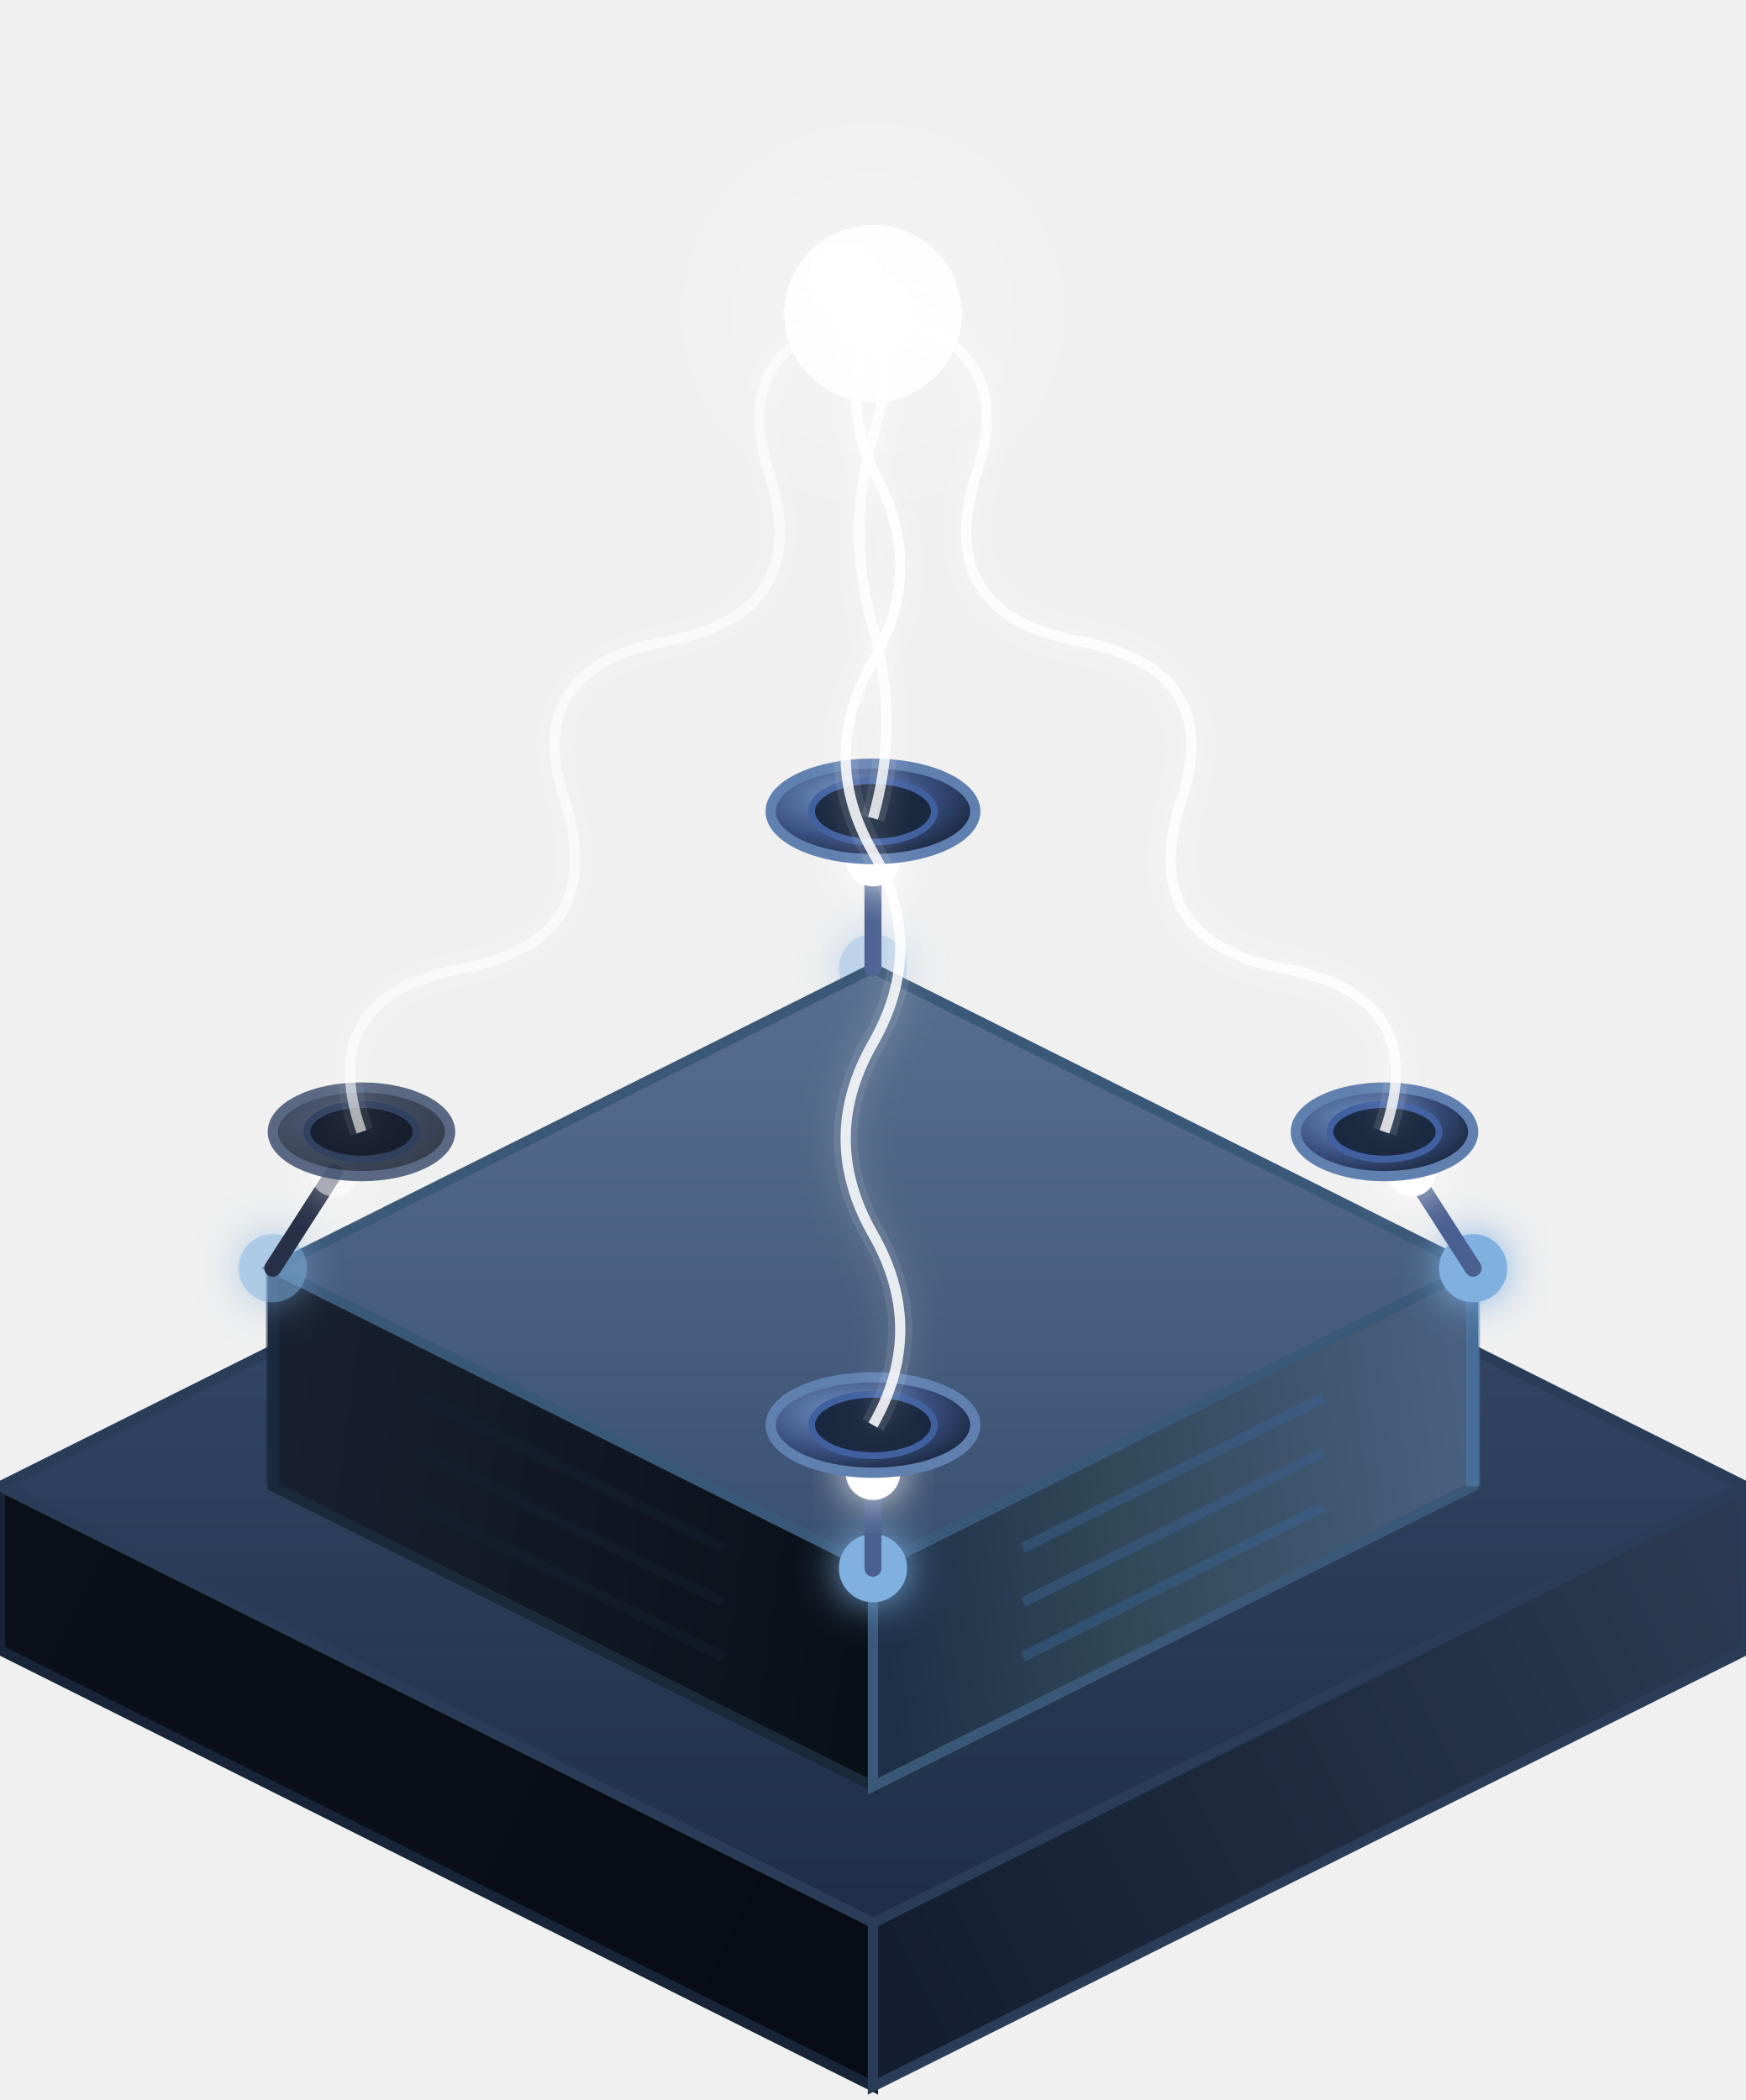
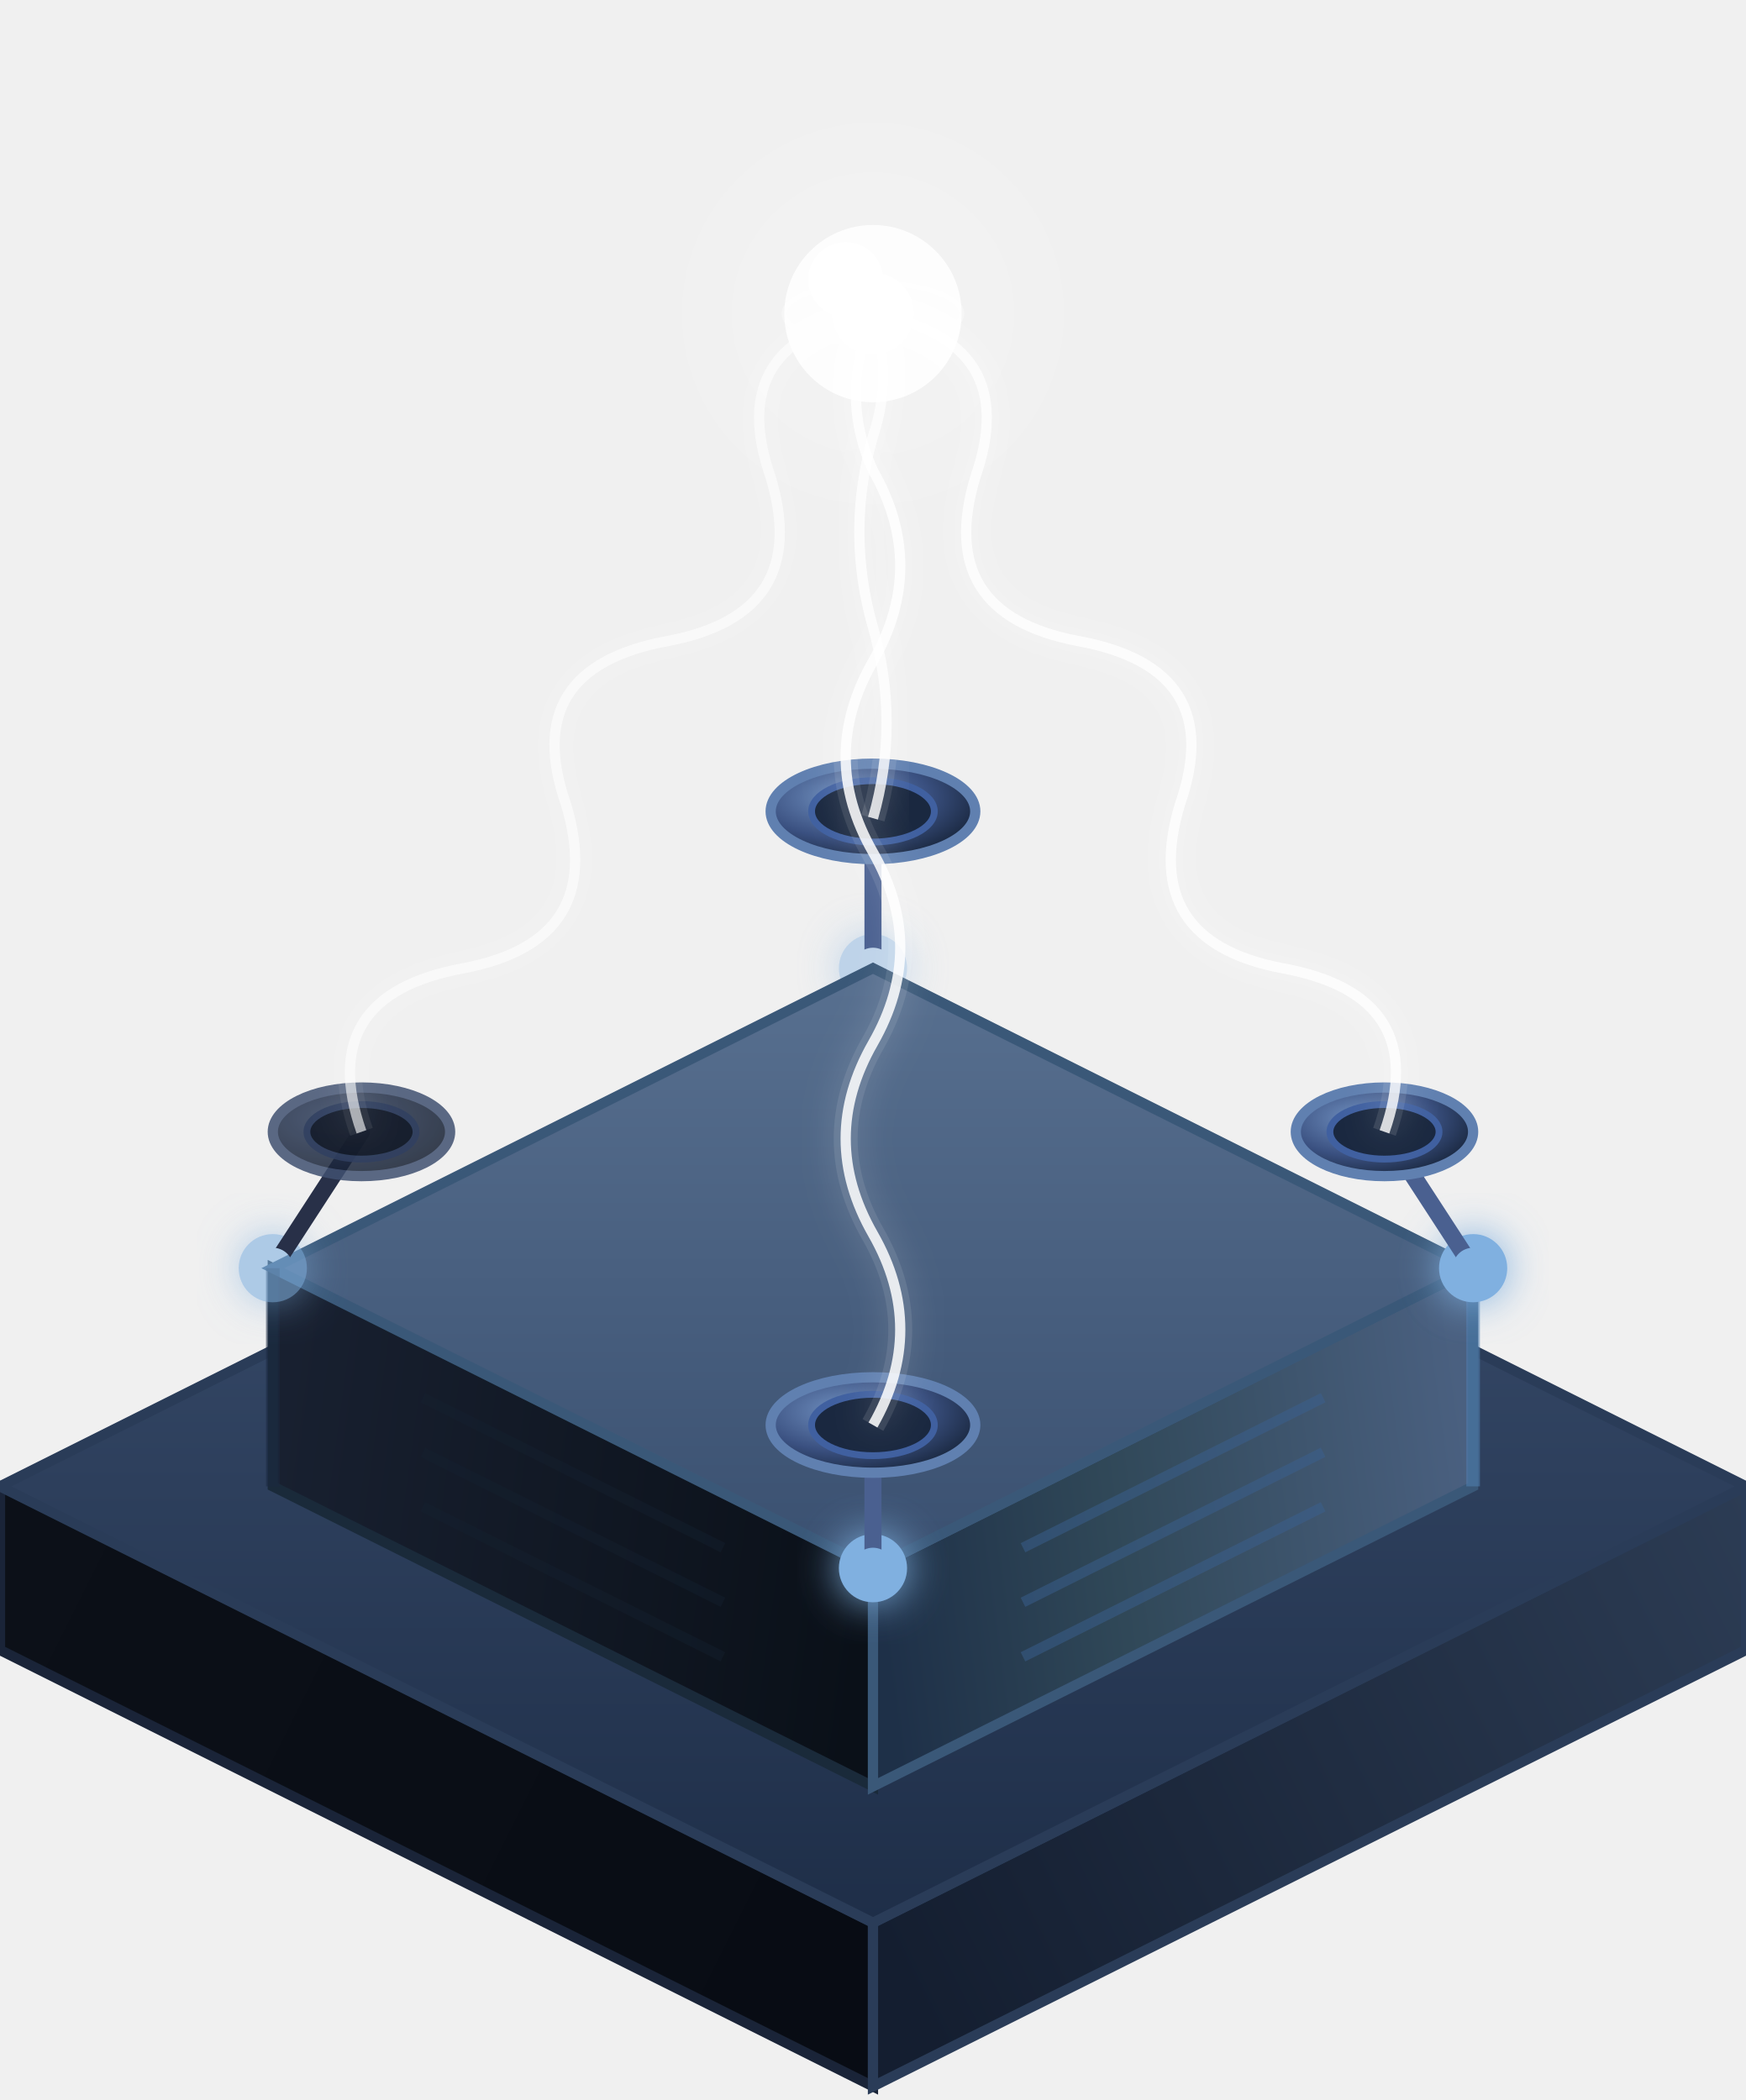
<svg xmlns="http://www.w3.org/2000/svg" viewBox="-128 -178 256 308" width="256" height="308">
  <defs>
    <linearGradient id="fR" gradientUnits="userSpaceOnUse" x1="128" y1="40" x2="0" y2="104">
      <stop offset="0%" stop-color="#2c3c54" />
      <stop offset="100%" stop-color="#141e30" />
    </linearGradient>
    <linearGradient id="fL" gradientUnits="userSpaceOnUse" x1="-128" y1="40" x2="0" y2="104">
      <stop offset="0%" stop-color="#0c1018" />
      <stop offset="100%" stop-color="#080c14" />
    </linearGradient>
    <linearGradient id="fT" gradientUnits="userSpaceOnUse" x1="0" y1="-24" x2="0" y2="104">
      <stop offset="0%" stop-color="#3c5070" />
      <stop offset="100%" stop-color="#1e2e48" />
    </linearGradient>
    <linearGradient id="bR" gradientUnits="userSpaceOnUse" x1="88" y1="4" x2="0" y2="16">
      <stop offset="0%" stop-color="#4a6080" />
      <stop offset="60%" stop-color="#304858" />
      <stop offset="100%" stop-color="#1e3048" />
    </linearGradient>
    <linearGradient id="bL" gradientUnits="userSpaceOnUse" x1="-88" y1="4" x2="0" y2="16">
      <stop offset="0%" stop-color="#182030" />
      <stop offset="100%" stop-color="#0a1018" />
    </linearGradient>
    <linearGradient id="bT" gradientUnits="userSpaceOnUse" x1="0" y1="-72" x2="0" y2="16">
      <stop offset="0%" stop-color="#587090" />
      <stop offset="100%" stop-color="#3a5070" />
    </linearGradient>
    <radialGradient id="dishFaceR" cx="35%" cy="35%" r="70%">
      <stop offset="0%" stop-color="#7090c0" />
      <stop offset="60%" stop-color="#3a5080" />
      <stop offset="100%" stop-color="#1a2840" />
    </radialGradient>
    <radialGradient id="dishFaceL" cx="35%" cy="35%" r="70%">
      <stop offset="0%" stop-color="#304060" />
      <stop offset="100%" stop-color="#141e30" />
    </radialGradient>
    <filter id="beamglow" x="-80%" y="-80%" width="260%" height="260%">
      <feGaussianBlur stdDeviation="2.5" result="b" />
      <feMerge>
        <feMergeNode in="b" />
        <feMergeNode in="SourceGraphic" />
      </feMerge>
    </filter>
    <filter id="glow" x="-60%" y="-60%" width="220%" height="220%">
      <feGaussianBlur stdDeviation="3" result="b" />
      <feMerge>
        <feMergeNode in="b" />
        <feMergeNode in="SourceGraphic" />
      </feMerge>
    </filter>
    <filter id="sphereglow" x="-100%" y="-100%" width="300%" height="300%">
      <feGaussianBlur stdDeviation="7" result="b" />
      <feMerge>
        <feMergeNode in="b" />
        <feMergeNode in="SourceGraphic" />
      </feMerge>
    </filter>
+     <mask id="mNpp" maskUnits="userSpaceOnUse" x="-128" y="-178" width="256" height="308">
+       <rect x="-128" y="-178" width="256" height="308" fill="white" />
+       <circle cx="0" cy="-36" r="3" fill="black" />
+     </mask>
+     <mask id="mEpp" maskUnits="userSpaceOnUse" x="-128" y="-178" width="256" height="308">
+       <rect x="-128" y="-178" width="256" height="308" fill="white" />
+       <circle cx="88" cy="8" r="3" fill="black" />
+     </mask>
+     <mask id="mWpp" maskUnits="userSpaceOnUse" x="-128" y="-178" width="256" height="308">
+       <rect x="-128" y="-178" width="256" height="308" fill="white" />
+       <circle cx="-88" cy="8" r="3" fill="black" />
+     </mask>
+     <mask id="mSpp" maskUnits="userSpaceOnUse" x="-128" y="-178" width="256" height="308">
+       <rect x="-128" y="-178" width="256" height="308" fill="white" />
+       <circle cx="0" cy="52" r="3" fill="black" />
+     </mask>
  </defs>
  <polygon points="-128,64 0,128 0,104 -128,40" fill="url(#fL)" stroke="#1a2438" stroke-width="1.5" />
  <polygon points="128,64 0,128 0,104 128,40" fill="url(#fR)" stroke="#2a3c58" stroke-width="1.5" />
  <polygon points="0,-24 128,40 0,104 -128,40" fill="url(#fT)" stroke="#2a3c58" stroke-width="1.5" />
  <g transform="translate(0, 36)">
    <polygon points="-88,4 0,48 0,16 -88,-28" fill="url(#bL)" stroke="#1a2a3a" stroke-width="1.5" />
    <polygon points="88,4 0,48 0,16 88,-28" fill="url(#bR)" stroke="#3a5878" stroke-width="1.5" />
    <circle cx="0" cy="-72" r="5" fill="#80b0e0" filter="url(#glow)" opacity="0.45" />
    <polygon points="0,-72 88,-28 0,16 -88,-28" fill="url(#bT)" stroke="#3a5878" stroke-width="1.5" />
    <line x1="88" y1="4" x2="88" y2="-28" stroke="#5080b0" stroke-width="2" opacity="0.55" />
    <line x1="66" y1="7" x2="22" y2="29" stroke="#3a6090" stroke-width="1.5" opacity="0.5" />
    <line x1="66" y1="-1" x2="22" y2="21" stroke="#3a6090" stroke-width="1.5" opacity="0.5" />
    <line x1="66" y1="-9" x2="22" y2="13" stroke="#3a6090" stroke-width="1.5" opacity="0.5" />
    <line x1="-88" y1="4" x2="-88" y2="-28" stroke="#1a2840" stroke-width="2" opacity="0.55" />
    <line x1="-66" y1="7" x2="-22" y2="29" stroke="#142030" stroke-width="1.5" opacity="0.4" />
    <line x1="-66" y1="-1" x2="-22" y2="21" stroke="#142030" stroke-width="1.5" opacity="0.4" />
    <line x1="-66" y1="-9" x2="-22" y2="13" stroke="#142030" stroke-width="1.5" opacity="0.4" />
    <circle cx="88" cy="-28" r="5" fill="#80b0e0" filter="url(#glow)" />
    <circle cx="-88" cy="-28" r="5" fill="#80b0e0" filter="url(#glow)" opacity="0.6" />
    <circle cx="0" cy="16" r="5" fill="#80b0e0" filter="url(#glow)" />
  </g>
-   <line x1="0" y1="-36" x2="0" y2="-52" stroke="#4a6090" stroke-width="2.5" stroke-linecap="round" />
-   <circle cx="0" cy="-52" r="4" fill="white" filter="url(#glow)" />
+   <line x1="0" y1="-36" x2="0" y2="-59" stroke="#4a6090" stroke-width="2.5" stroke-linecap="round" mask="url(#mNpp)" />
  <ellipse cx="0" cy="-59" rx="15" ry="7" fill="url(#dishFaceR)" stroke="#6080b0" stroke-width="1.5" />
  <ellipse cx="0" cy="-59" rx="9" ry="4.5" fill="#1a2840" stroke="#4060a0" stroke-width="1" />
-   <line x1="88" y1="8" x2="79" y2="-6" stroke="#4a6090" stroke-width="2.5" stroke-linecap="round" />
-   <circle cx="79" cy="-6" r="3.5" fill="white" filter="url(#glow)" />
+   <line x1="88" y1="8" x2="75" y2="-12" stroke="#4a6090" stroke-width="2.5" stroke-linecap="round" mask="url(#mEpp)" />
  <ellipse cx="75" cy="-12" rx="13" ry="6.5" fill="url(#dishFaceR)" stroke="#6080b0" stroke-width="1.5" />
  <ellipse cx="75" cy="-12" rx="8" ry="4" fill="#1a2840" stroke="#4060a0" stroke-width="1" />
-   <line x1="-88" y1="8" x2="-79" y2="-6" stroke="#283048" stroke-width="2.5" stroke-linecap="round" />
-   <circle cx="-79" cy="-6" r="3.5" fill="white" opacity="0.6" filter="url(#glow)" />
+   <line x1="-88" y1="8" x2="-75" y2="-12" stroke="#283048" stroke-width="2.5" stroke-linecap="round" mask="url(#mWpp)" />
  <ellipse cx="-75" cy="-12" rx="13" ry="6.5" fill="url(#dishFaceL)" stroke="#405070" stroke-width="1.5" opacity="0.85" />
  <ellipse cx="-75" cy="-12" rx="8" ry="4" fill="#101826" stroke="#304060" stroke-width="1" opacity="0.85" />
-   <line x1="0" y1="52" x2="0" y2="38" stroke="#4a6090" stroke-width="2.5" stroke-linecap="round" />
-   <circle cx="0" cy="38" r="4" fill="white" filter="url(#glow)" />
+   <line x1="0" y1="52" x2="0" y2="31" stroke="#4a6090" stroke-width="2.5" stroke-linecap="round" mask="url(#mSpp)" />
  <ellipse cx="0" cy="31" rx="15" ry="7" fill="url(#dishFaceR)" stroke="#6080b0" stroke-width="1.5" />
  <ellipse cx="0" cy="31" rx="9" ry="4.5" fill="#1a2840" stroke="#4060a0" stroke-width="1" />
  <path d="M 0,-58 Q 4,-72 0,-86 Q -4,-100 0,-114 Q 3,-123 0,-132" stroke="white" stroke-width="3.5" fill="none" opacity="0.15" filter="url(#beamglow)" />
  <path d="M 0,-58 Q 4,-72 0,-86 Q -4,-100 0,-114 Q 3,-123 0,-132" stroke="white" stroke-width="1.5" fill="none" opacity="0.80" />
  <path d="M 75,-12 Q 82,-32 60,-36 Q 39,-40 45,-60 Q 52,-80 30,-84 Q 9,-88 15,-108 Q 22,-128 0,-132" stroke="white" stroke-width="3.5" fill="none" opacity="0.15" filter="url(#beamglow)" />
  <path d="M 75,-12 Q 82,-32 60,-36 Q 39,-40 45,-60 Q 52,-80 30,-84 Q 9,-88 15,-108 Q 22,-128 0,-132" stroke="white" stroke-width="1.5" fill="none" opacity="0.80" />
  <path d="M -75,-12 Q -82,-32 -60,-36 Q -39,-40 -45,-60 Q -52,-80 -30,-84 Q -9,-88 -15,-108 Q -22,-128 0,-132" stroke="white" stroke-width="3.5" fill="none" opacity="0.10" filter="url(#beamglow)" />
  <path d="M -75,-12 Q -82,-32 -60,-36 Q -39,-40 -45,-60 Q -52,-80 -30,-84 Q -9,-88 -15,-108 Q -22,-128 0,-132" stroke="white" stroke-width="1.5" fill="none" opacity="0.60" />
  <path d="M 0,31 Q 8,17 0,3 Q -8,-11 0,-25 Q 8,-39 0,-53            Q -8,-67 0,-81 Q 8,-95 0,-109 Q -5,-120 0,-132" stroke="white" stroke-width="3.5" fill="none" opacity="0.15" filter="url(#beamglow)" />
  <path d="M 0,31 Q 8,17 0,3 Q -8,-11 0,-25 Q 8,-39 0,-53            Q -8,-67 0,-81 Q 8,-95 0,-109 Q -5,-120 0,-132" stroke="white" stroke-width="1.5" fill="none" opacity="0.85" />
  <circle cx="0" cy="-132" r="28" fill="white" opacity="0.05" filter="url(#sphereglow)" />
  <circle cx="0" cy="-132" r="20" fill="white" opacity="0.10" filter="url(#glow)" />
  <circle cx="0" cy="-132" r="13" fill="white" opacity="0.88" />
  <circle cx="-4" cy="-137" r="5.5" fill="white" opacity="0.95" />
  <circle cx="0" cy="-132" r="6" fill="white" />
  <ellipse cx="0" cy="-132" rx="13" ry="4.5" fill="none" stroke="white" stroke-width="0.8" opacity="0.30" />
</svg>
